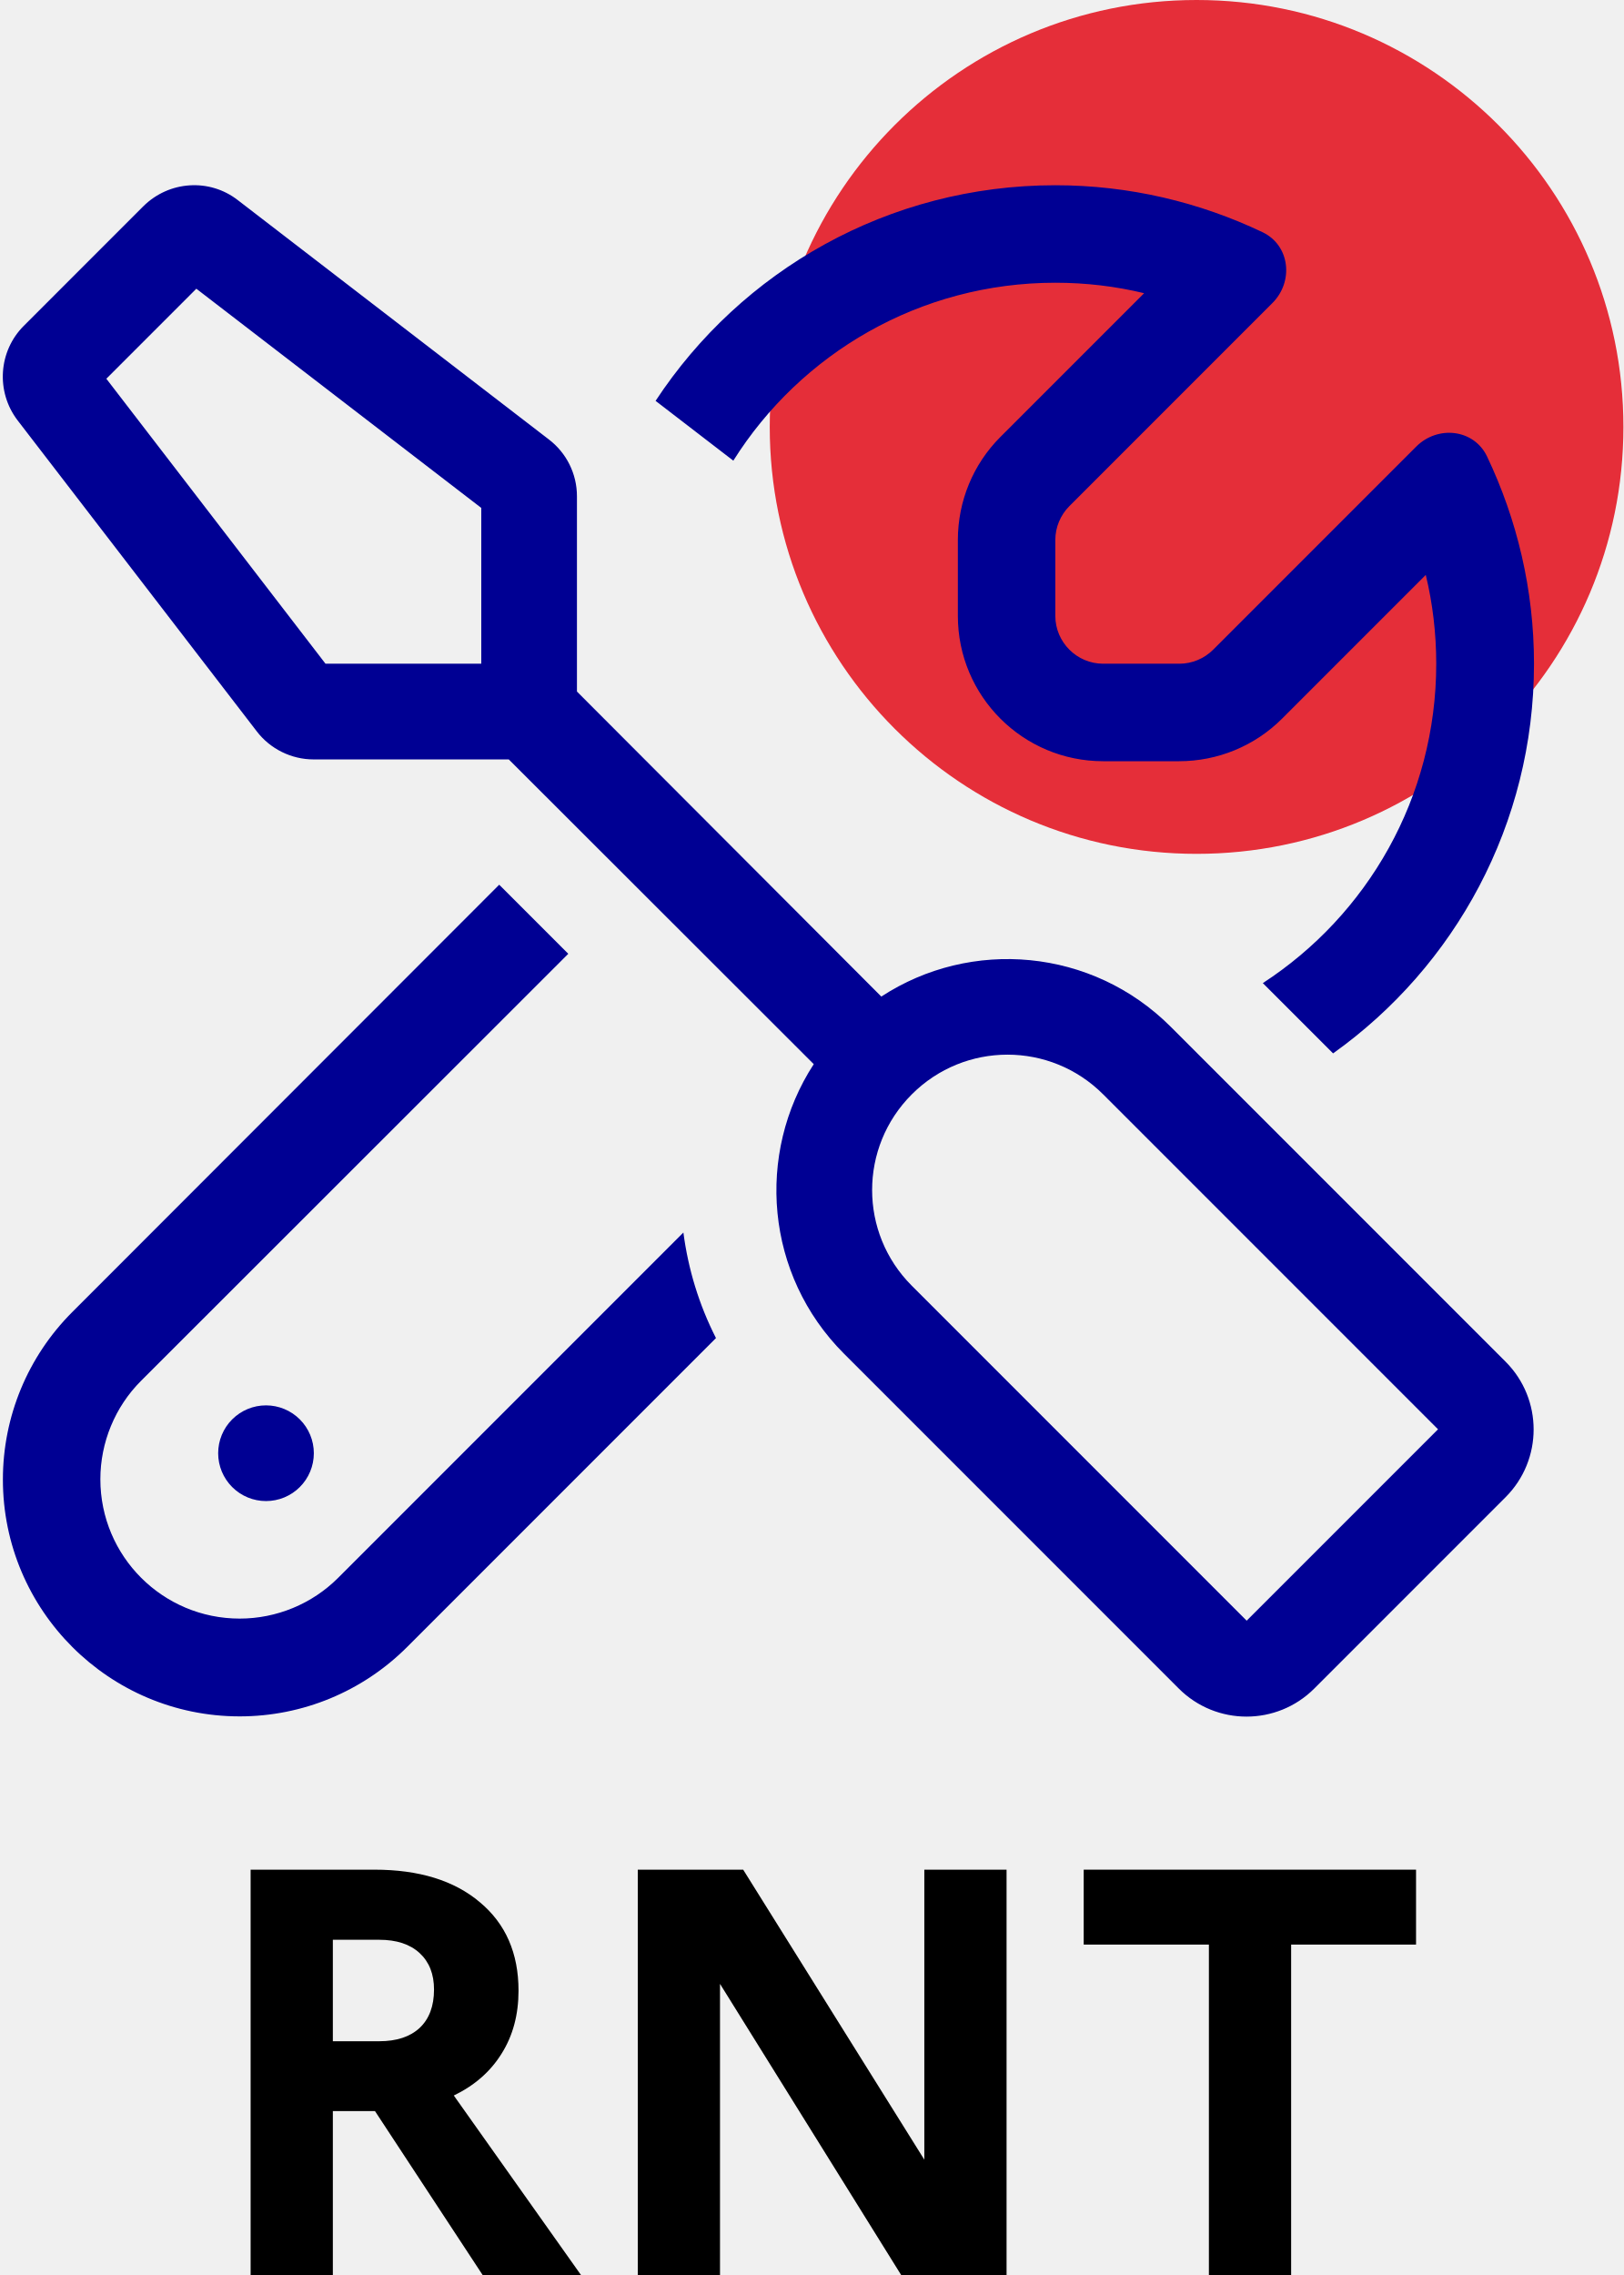
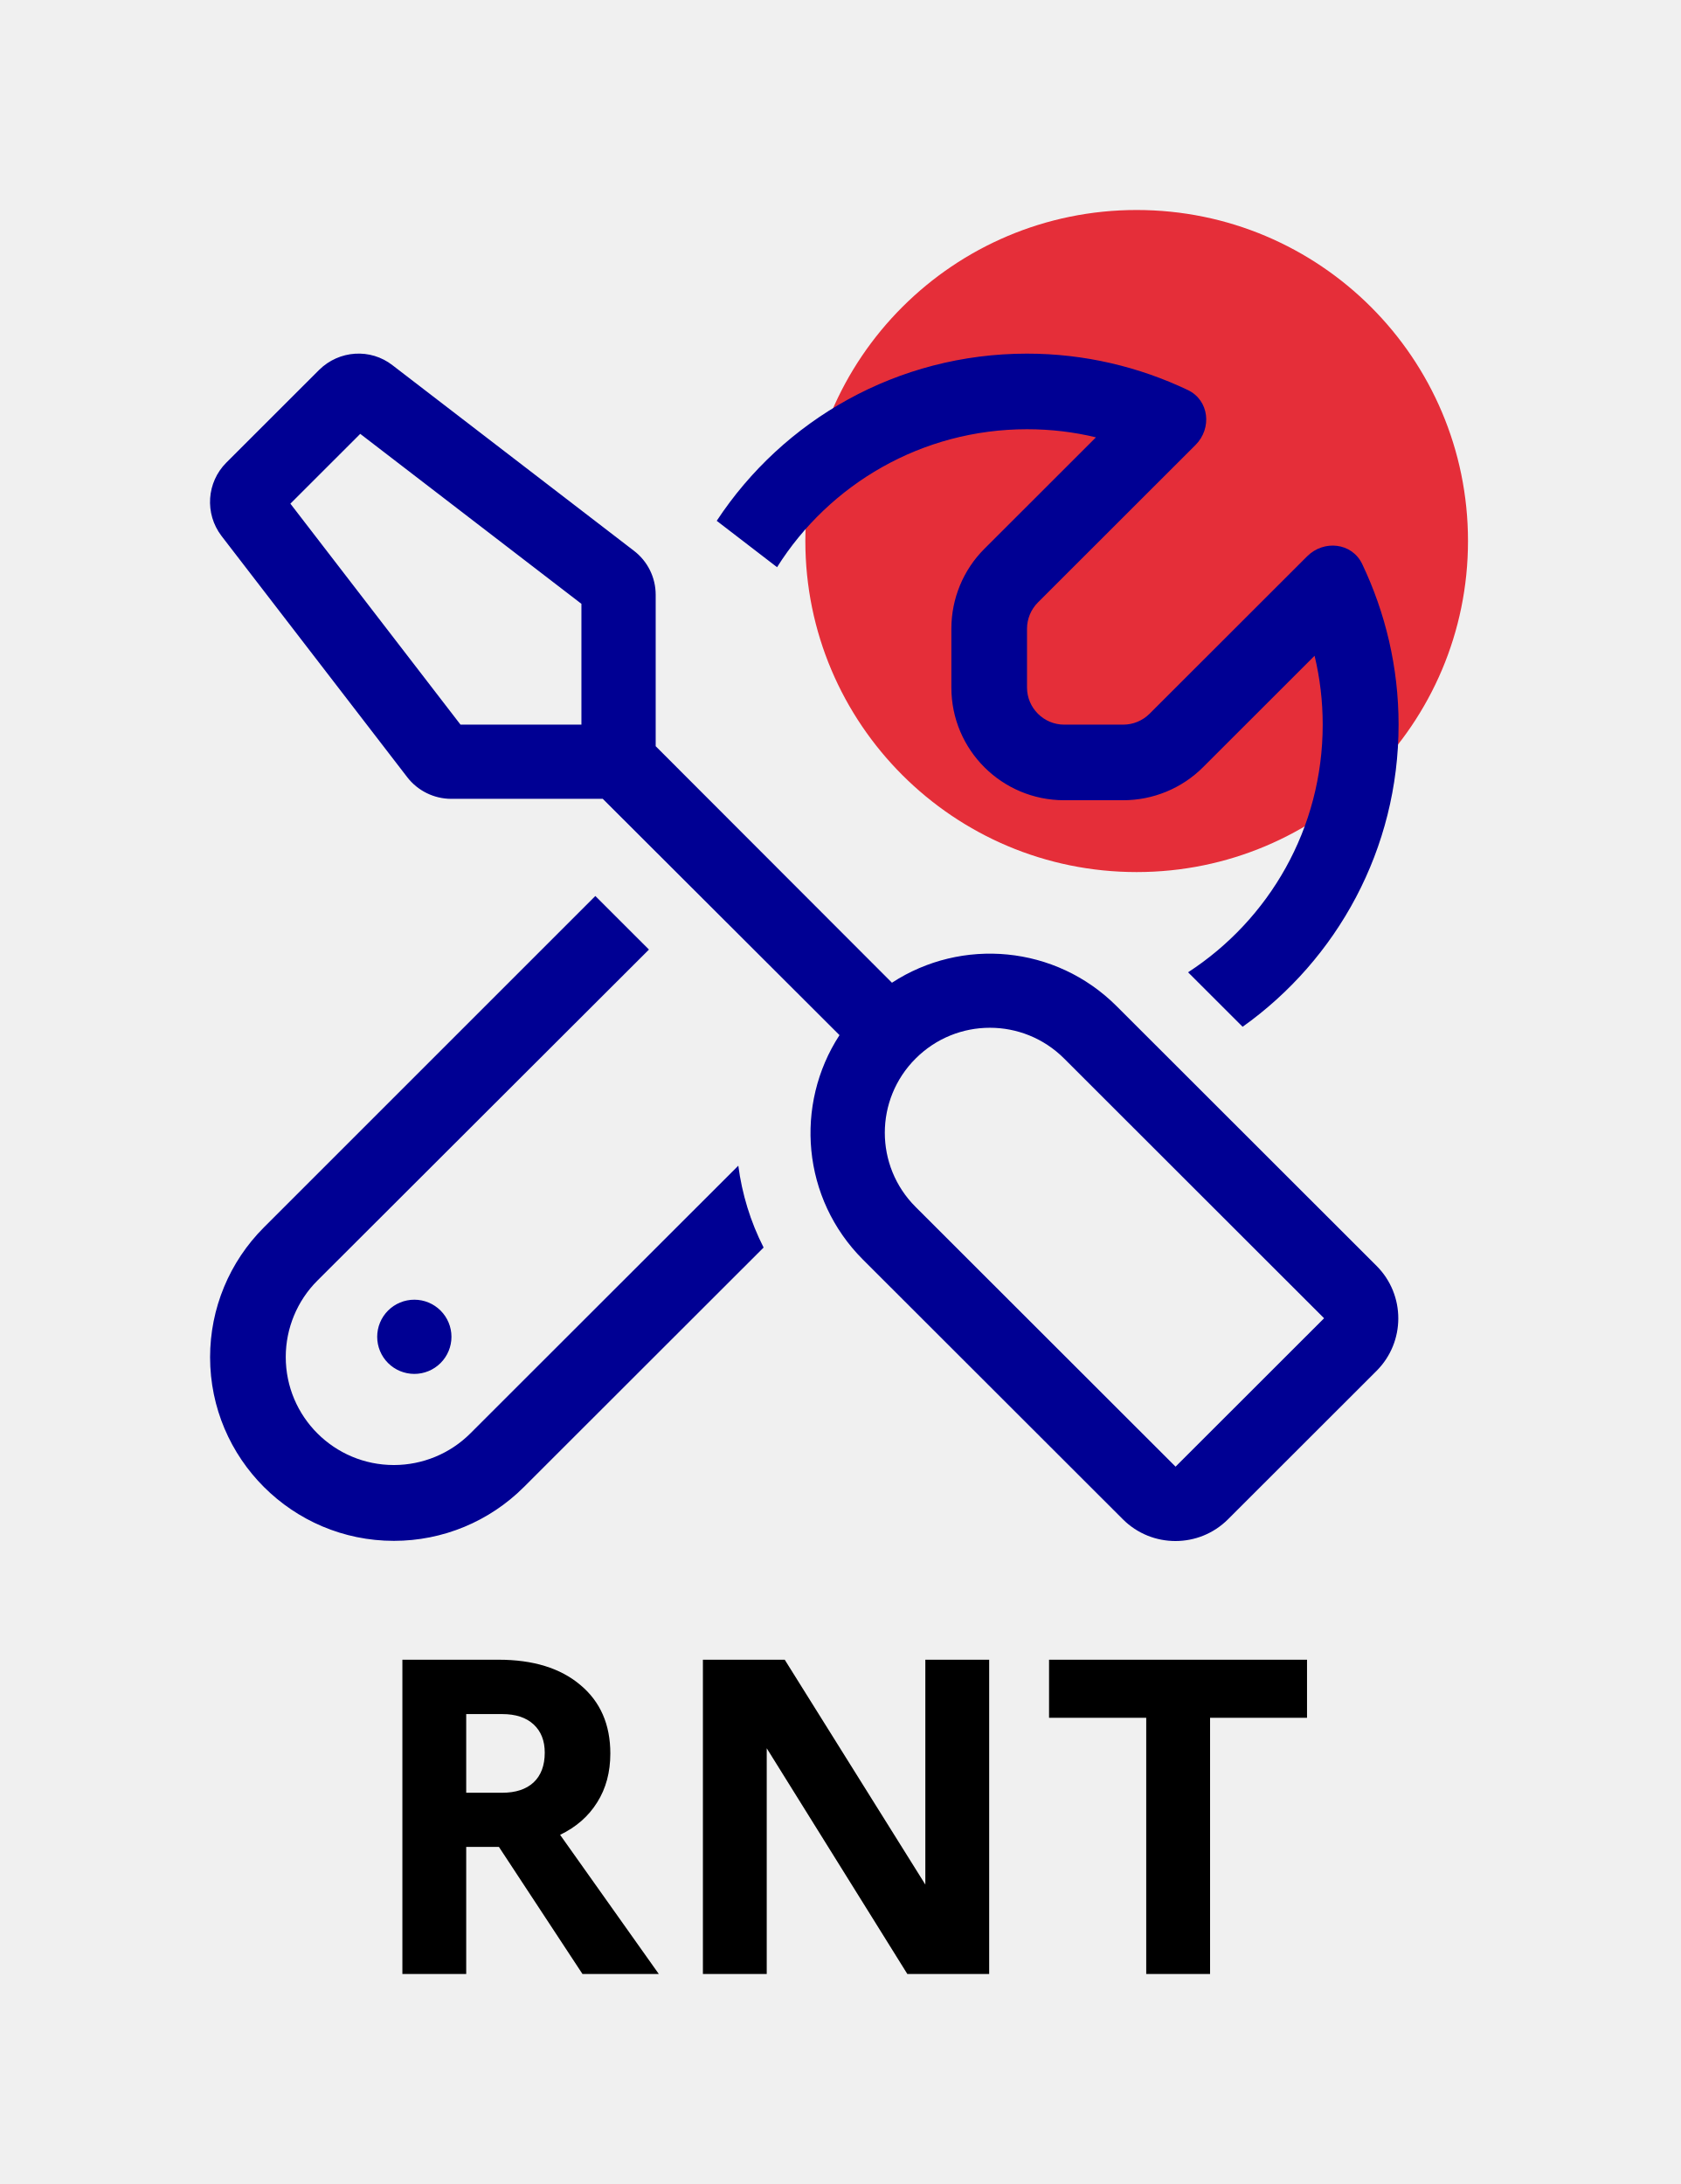
- <svg xmlns="http://www.w3.org/2000/svg" width="561" height="786" viewBox="0 0 561 786" fill="none">
-   <g clip-path="url(#clip0_37_1241)">
-     <path d="M86.606 786V645.961H129.379C144.809 645.961 156.951 649.704 165.805 657.191C174.724 664.613 179.184 674.802 179.184 687.758C179.184 696.091 177.23 703.35 173.324 709.535C169.483 715.72 163.982 720.538 156.82 723.988L200.766 786H166.781L129.574 729.359H115.023V786H86.606ZM115.023 705.238H131.039C137.029 705.238 141.684 703.708 145.004 700.648C148.324 697.523 149.984 693.096 149.984 687.367C149.984 682.029 148.324 677.829 145.004 674.77C141.684 671.71 137.029 670.18 131.039 670.18H115.023V705.238Z" fill="black" />
-     <path d="M220.395 786V645.961H256.82L319.418 746.156V645.961H347.836V786H311.41L248.812 685.414V786H220.395Z" fill="black" />
-     <path d="M374.496 671.84V645.961H489.34V671.84H446.176V786H417.758V671.84H374.496Z" fill="black" />
-     <circle cx="413.5" cy="147.5" r="147.5" fill="#E52E39" />
-     <path d="M67.848 99.749L166.312 175.483V229.312H112.483L36.749 130.848L67.848 99.749ZM199.375 238.921C199.375 238.508 199.375 237.991 199.375 237.578V171.453C199.375 163.704 195.759 156.472 189.663 151.822L82.21 69.166C72.394 61.52 58.446 62.45 49.56 71.232L8.232 112.561C-0.55 121.343 -1.48 135.291 6.063 145.21L88.719 252.663C93.368 258.759 100.704 262.375 108.35 262.375H174.475C174.888 262.375 175.405 262.375 175.818 262.375L281.205 367.658C261.057 398.654 264.467 440.499 291.64 467.672L407.359 583.391C420.274 596.306 441.248 596.306 454.163 583.391L520.288 517.266C533.203 504.351 533.203 483.377 520.288 470.462L404.569 354.743C377.396 327.57 335.551 324.057 304.555 344.308L199.375 238.921ZM315.094 378.094C333.381 359.806 362.931 359.806 381.219 378.094L496.937 493.812L430.812 559.937L315.094 444.219C296.806 425.931 296.806 396.381 315.094 378.094ZM108.453 502.078C108.453 497.694 106.711 493.489 103.611 490.389C100.511 487.289 96.306 485.547 91.922 485.547C87.537 485.547 83.333 487.289 80.233 490.389C77.132 493.489 75.391 497.694 75.391 502.078C75.391 506.462 77.132 510.667 80.233 513.767C83.333 516.868 87.537 518.609 91.922 518.609C96.306 518.609 100.511 516.868 103.611 513.767C106.711 510.667 108.453 506.462 108.453 502.078ZM24.97 453.311C9.576 468.706 1 489.473 1 511.17C1 556.321 37.679 593 82.83 593C104.527 593 125.294 584.424 140.689 569.03L247.419 462.3C241.53 450.728 237.81 438.433 236.157 425.828L116.822 545.163C107.833 554.152 95.538 559.214 82.83 559.214C56.276 559.214 34.682 537.724 34.682 511.067C34.682 498.359 39.745 486.063 48.734 477.075L196.379 329.533L172.512 305.666L24.97 453.311ZM496.318 229.312C496.318 275.6 472.451 316.205 436.392 339.659L460.672 363.939C502.723 333.976 530.103 284.795 530.103 229.312C530.103 203.689 524.214 179.409 513.882 157.711C509.336 148.206 496.834 146.863 489.395 154.302L419.241 224.456C416.141 227.556 411.905 229.312 407.565 229.312H381.219C372.127 229.312 364.687 221.873 364.687 212.781V186.538C364.687 182.198 366.444 177.962 369.544 174.863L439.698 104.708C447.137 97.269 445.794 84.767 436.288 80.221C414.591 69.889 390.311 64 364.687 64C306.931 64 256.098 93.55 226.548 138.494L253.412 159.158C276.659 122.169 317.883 97.682 364.687 97.682C375.329 97.682 385.558 98.922 395.374 101.299L345.677 150.996C336.274 160.398 331.005 173.21 331.005 186.538V212.781C331.005 240.574 353.529 262.995 381.219 262.995H407.462C420.79 262.995 433.602 257.726 443.004 248.323L492.701 198.626C495.078 208.442 496.318 218.774 496.318 229.312Z" fill="#000093" />
+ <svg xmlns="http://www.w3.org/2000/svg" width="160" height="208" viewBox="0 0 160 208" fill="none">
+   <g clip-path="url(#clip0_1_7)">
+     <path d="M38.318 188V158.068H47.467C50.767 158.068 53.365 158.868 55.259 160.468C57.166 162.055 58.12 164.233 58.12 167.002C58.12 168.783 57.703 170.334 56.867 171.656C56.045 172.978 54.869 174.008 53.337 174.746L62.737 188H55.468L47.509 175.894H44.396V188H38.318ZM44.396 170.738H47.822C49.103 170.738 50.099 170.411 50.809 169.757C51.52 169.089 51.875 168.143 51.875 166.918C51.875 165.777 51.52 164.88 50.809 164.226C50.099 163.572 49.103 163.245 47.822 163.245H44.396V170.738Z" fill="black" />
+     <path d="M66.936 188V158.068H74.727L88.117 179.484V158.068H94.196V188H86.404L73.014 166.501V188H66.936Z" fill="black" />
+     <path d="M99.898 163.599V158.068H124.464V163.599H115.231V188H109.152V163.599H99.898Z" fill="black" />
+     <ellipse cx="108.242" cy="51.527" rx="31.551" ry="31.527" fill="#E52E39" />
+     <path d="M34.305 41.32L55.367 57.508V69.013H43.853L27.653 47.968L34.305 41.32ZM62.439 71.067C62.439 70.979 62.439 70.868 62.439 70.78V56.647C62.439 54.99 61.666 53.444 60.362 52.451L37.377 34.784C35.278 33.149 32.294 33.348 30.393 35.225L21.553 44.059C19.675 45.936 19.476 48.917 21.089 51.037L38.77 74.004C39.764 75.307 41.333 76.08 42.969 76.08H57.113C57.202 76.08 57.312 76.08 57.401 76.08L79.943 98.584C75.633 105.209 76.363 114.153 82.175 119.961L106.928 144.694C109.691 147.455 114.177 147.455 116.94 144.694L131.084 130.561C133.846 127.8 133.846 123.317 131.084 120.557L106.331 95.823C100.519 90.015 91.568 89.264 84.938 93.593L62.439 71.067ZM87.192 100.814C91.104 96.905 97.425 96.905 101.336 100.814L126.089 125.548L111.945 139.681L87.192 114.948C83.28 111.039 83.28 104.723 87.192 100.814ZM42.991 127.314C42.991 126.377 42.618 125.479 41.955 124.816C41.292 124.153 40.393 123.781 39.455 123.781C38.517 123.781 37.617 124.153 36.954 124.816C36.291 125.479 35.919 126.377 35.919 127.314C35.919 128.252 36.291 129.15 36.954 129.813C37.617 130.476 38.517 130.848 39.455 130.848C40.393 130.848 41.292 130.476 41.955 129.813C42.618 129.15 42.991 128.252 42.991 127.314ZM25.134 116.891C21.841 120.181 20.006 124.62 20.006 129.258C20.006 138.908 27.852 146.748 37.51 146.748C42.151 146.748 46.593 144.915 49.886 141.625L72.716 118.812C71.457 116.339 70.661 113.711 70.307 111.017L44.781 136.523C42.858 138.445 40.228 139.527 37.51 139.527C31.83 139.527 27.211 134.933 27.211 129.236C27.211 126.519 28.294 123.891 30.217 121.97L61.798 90.435L56.693 85.333L25.134 116.891ZM125.957 69.013C125.957 78.907 120.851 87.586 113.138 92.599L118.332 97.788C127.327 91.384 133.183 80.872 133.183 69.013C133.183 63.537 131.924 58.347 129.714 53.709C128.741 51.678 126.067 51.391 124.476 52.981L109.47 67.975C108.806 68.638 107.9 69.013 106.972 69.013H101.336C99.392 69.013 97.8 67.423 97.8 65.48V59.871C97.8 58.943 98.176 58.038 98.839 57.375L113.845 42.38C115.437 40.79 115.149 38.118 113.116 37.147C108.475 34.938 103.281 33.679 97.8 33.679C85.446 33.679 74.573 39.995 68.252 49.602L73.998 54.019C78.971 46.113 87.789 40.879 97.8 40.879C100.077 40.879 102.265 41.144 104.364 41.652L93.734 52.274C91.723 54.283 90.596 57.022 90.596 59.871V65.48C90.596 71.421 95.413 76.213 101.336 76.213H106.95C109.801 76.213 112.541 75.086 114.553 73.077L125.183 62.455C125.691 64.552 125.957 66.761 125.957 69.013Z" fill="#000093" />
  </g>
  <defs>
-     <clipPath id="clip0_37_1241">
-       <rect width="561" height="786" fill="white" />
+     <clipPath id="clip0_1_7">
+       <rect width="120" height="168" fill="white" transform="translate(20 20)" />
    </clipPath>
  </defs>
</svg>
